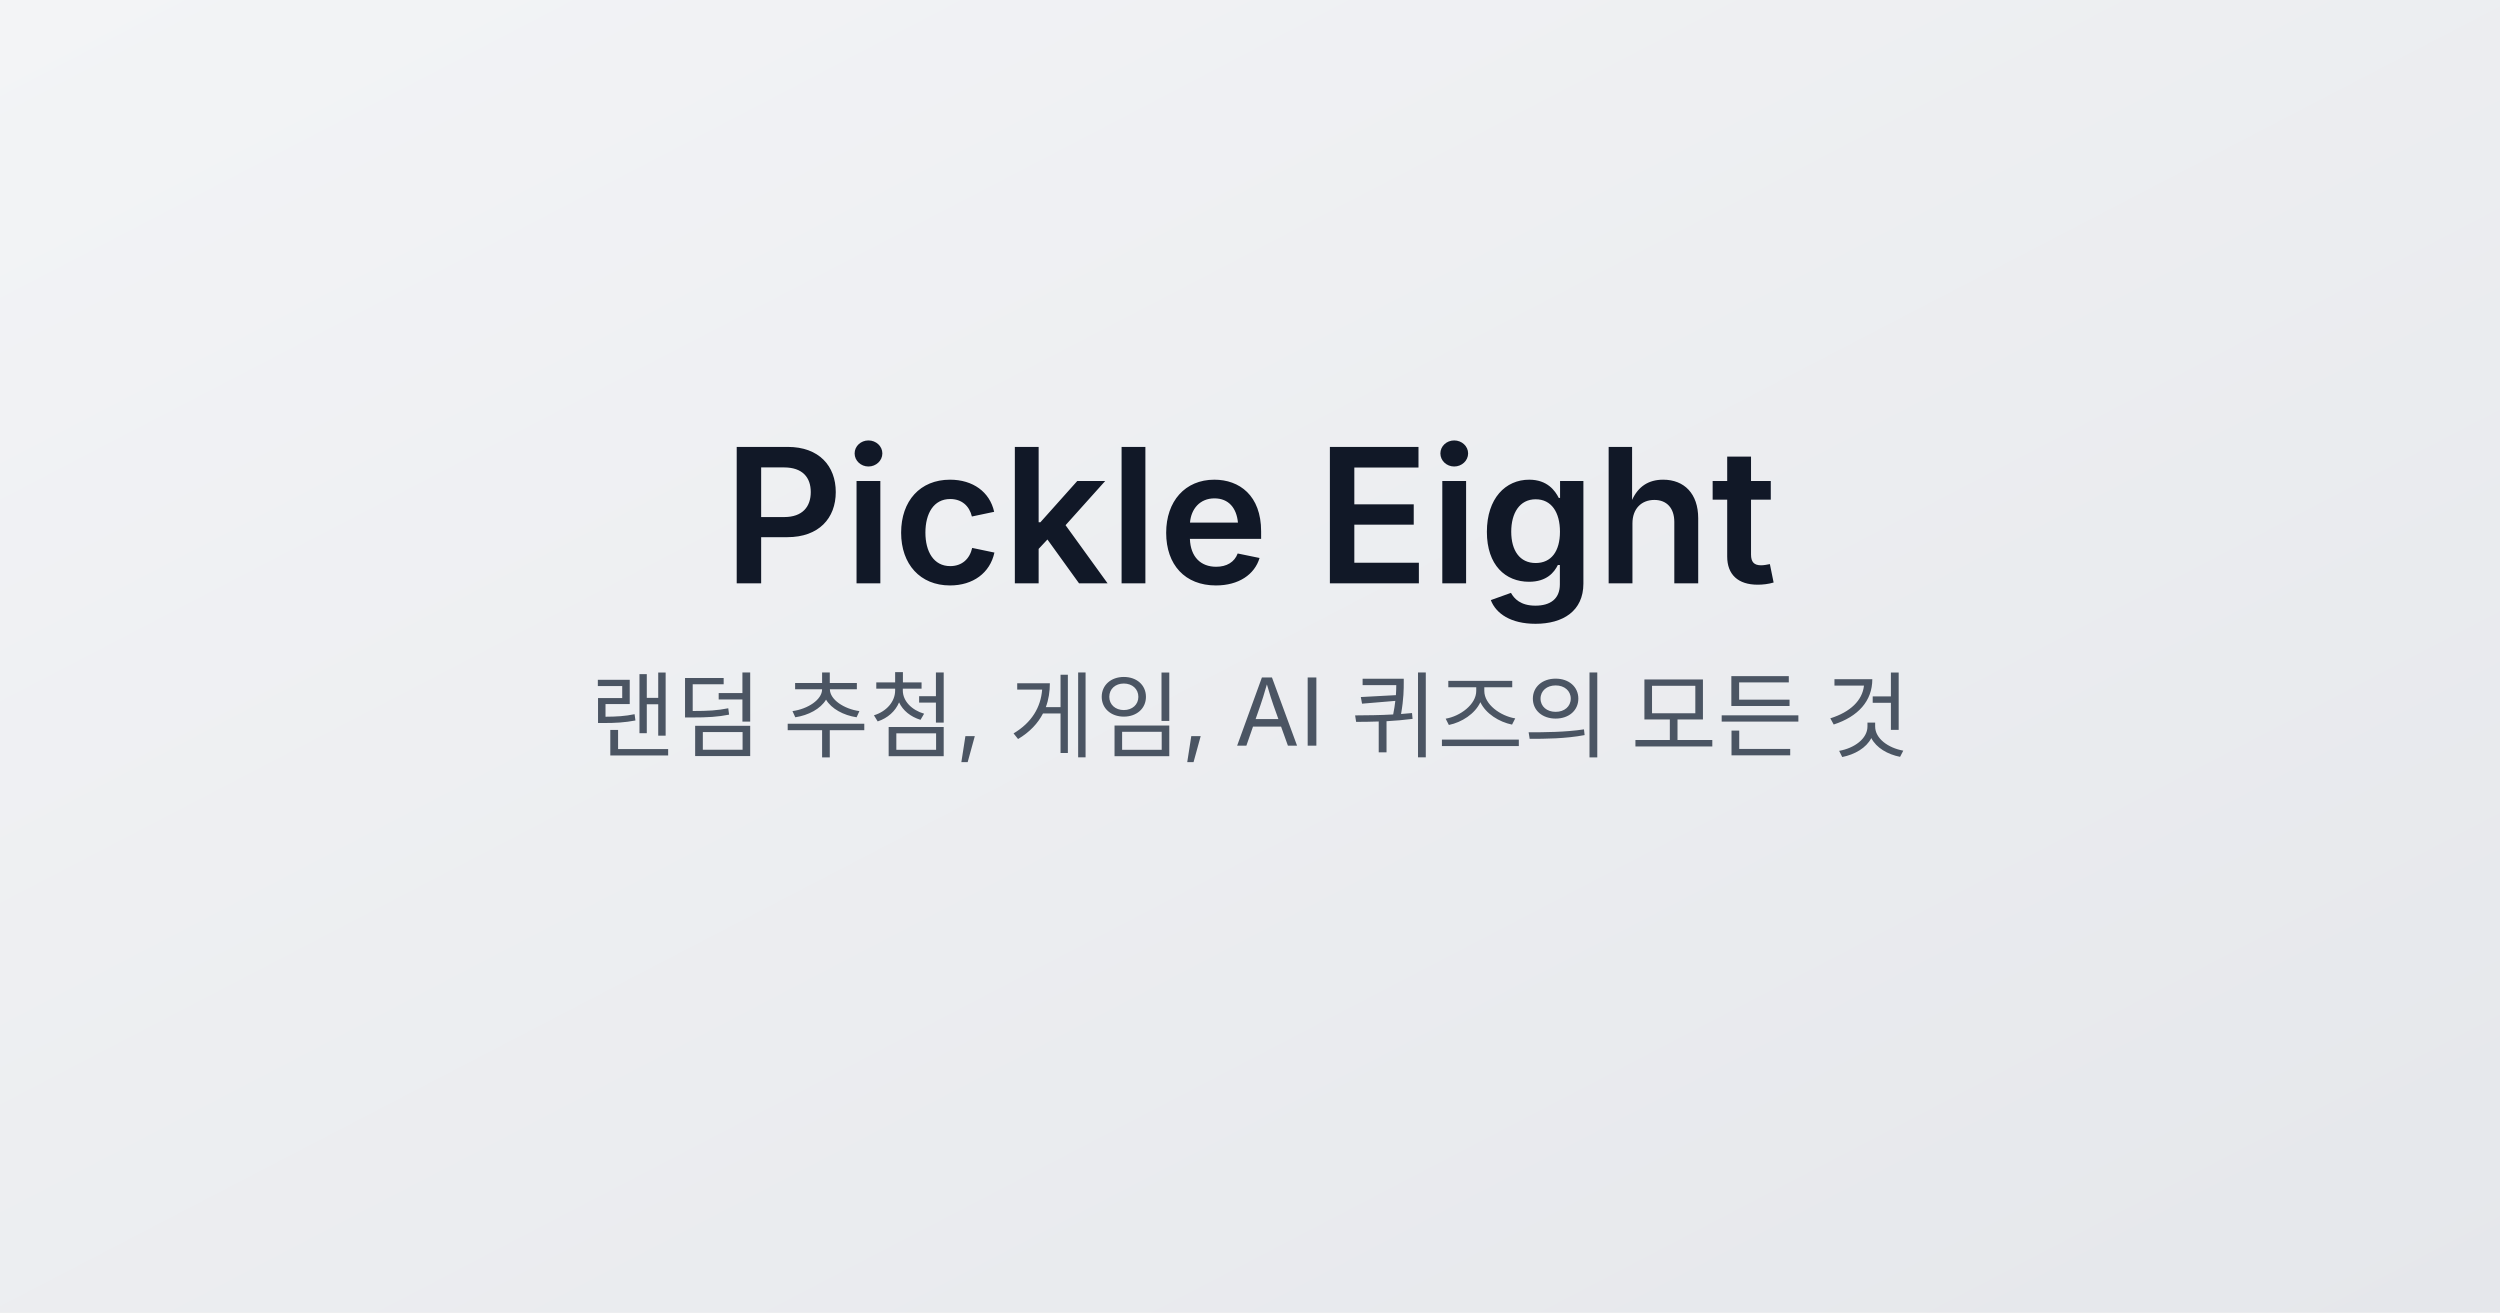
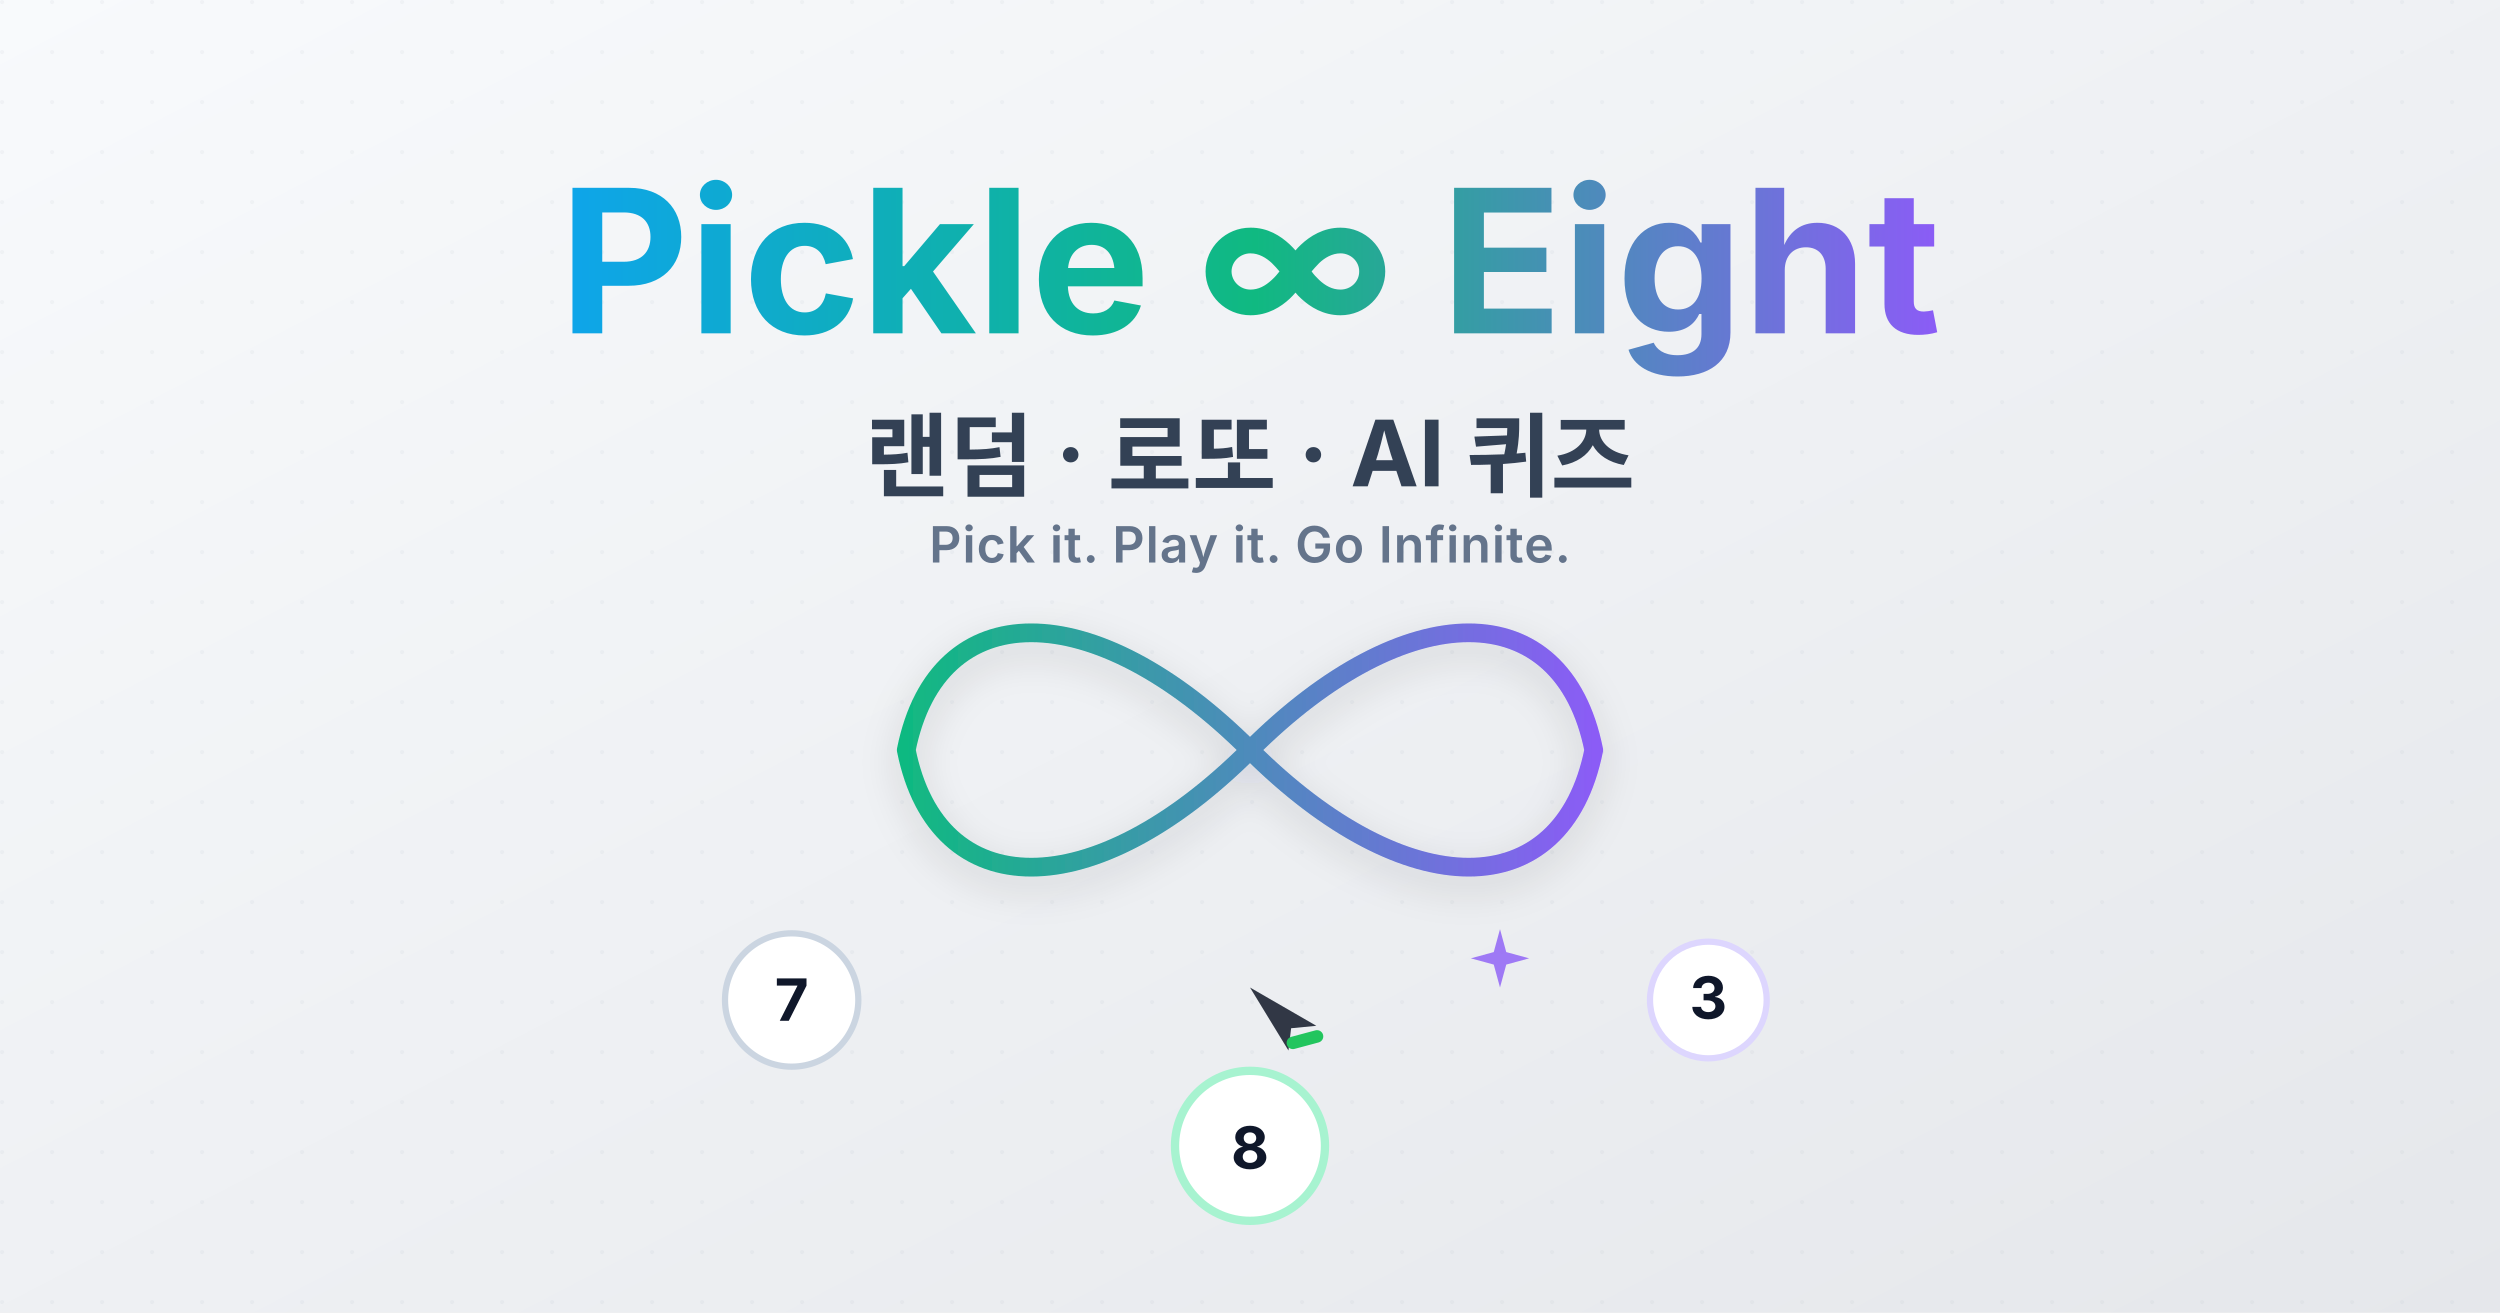
- <svg xmlns="http://www.w3.org/2000/svg" width="1200" height="630" viewBox="0 0 1200 630">
+ <svg xmlns="http://www.w3.org/2000/svg" width="1200" height="630" viewBox="0 0 1200 630" role="img" aria-label="Pickle Eight - 랜덤, 로또, AI 퀴즈">
  <defs>
    <linearGradient id="bgGradient" x1="0%" y1="0%" x2="100%" y2="100%">
-       <stop offset="0%" style="stop-color:#F3F4F6;" />
+       <stop offset="0%" style="stop-color:#F8FAFC;" />
      <stop offset="100%" style="stop-color:#E5E7EB;" />
    </linearGradient>
+     <linearGradient id="titleGradient" x1="0%" y1="0%" x2="100%" y2="0%">
+       <stop offset="0%" stop-color="#0EA5E9" />
+       <stop offset="50%" stop-color="#10B981" />
+       <stop offset="100%" stop-color="#8B5CF6" />
+     </linearGradient>
+     <linearGradient id="infinityStroke" x1="0%" y1="0%" x2="100%" y2="0%">
+       <stop offset="0%" stop-color="#10B981" />
+       <stop offset="100%" stop-color="#8B5CF6" />
+     </linearGradient>
+     <filter id="softShadow" x="-30%" y="-30%" width="160%" height="160%">
+       <feDropShadow dx="0" dy="8" stdDeviation="12" flood-color="#11182722" />
+     </filter>
    <style>
      .title {
-         font-family: 'CalSans-SemiBold', 'Inter', sans-serif;
-         font-size: 90px;
-         font-weight: 600;
-         fill: #111827;
+         font-family: 'CalSans-SemiBold', 'Inter', system-ui, -apple-system, sans-serif;
+         font-size: 96px;
+         font-weight: 700;
+         fill: url(#titleGradient);
      }
      .subtitle {
-         font-family: 'Inter', sans-serif;
-         font-size: 45px;
-         fill: #4B5563;
+         font-family: 'Inter', system-ui, -apple-system, sans-serif;
+         font-size: 44px;
+         font-weight: 700;
+         fill: #334155;
+       }
+       .tagline {
+         font-family: 'Inter', system-ui, -apple-system, sans-serif;
+         font-size: 24px;
+         font-weight: 600;
+         fill: #64748B;
+         letter-spacing: .5px;
+       }
+       .ballNumber {
+         font-family: 'Inter', system-ui, -apple-system, sans-serif;
+         font-size: 28px;
+         font-weight: 700;
+         fill: #0F172A;
+       }
+       .textOutline {
+         fill: none;
+         stroke: #FFFFFF;
+         stroke-width: 10px;
+         stroke-linejoin: round;
+         opacity: 0.65;
      }
    </style>
  </defs>
  <rect width="1200" height="630" fill="url(#bgGradient)" />
-   <g transform="translate(600, 280)">
-     <text text-anchor="middle" class="title">Pickle Eight</text>
+   <g opacity="0.08">
+     <defs>
+       <pattern id="dotGrid" width="24" height="24" patternUnits="userSpaceOnUse">
+         <circle cx="1" cy="1" r="1" fill="#94A3B8" />
+       </pattern>
+     </defs>
+     <rect width="1200" height="630" fill="url(#dotGrid)" />
  </g>
-   <g transform="translate(600, 360)">
-     <text text-anchor="middle" class="subtitle">랜덤 추첨, 게임, AI 퀴즈의 모든 것</text>
+   <g transform="translate(600, 160)">
+     <text text-anchor="middle" class="title">Pickle ∞ Eight</text>
+   </g>
+   <g transform="translate(600, 235)">
+     <text text-anchor="middle" class="subtitle">랜덤 · 로또 · AI 퀴즈</text>
+   </g>
+   <g transform="translate(600, 270)">
+     <text text-anchor="middle" class="tagline">Pick it. Play it. Go Infinite.</text>
+   </g>
+   <g transform="translate(600, 360) scale(0.75)" filter="url(#softShadow)">
+     <path d="M -220 0 C -200 -100, -100 -100, 0 0 C 100 100, 200 100, 220 0 C 200 -100, 100 -100, 0 0 C -100 100, -200 100, -220 0" fill="none" stroke="url(#infinityStroke)" stroke-width="12" stroke-linecap="round" stroke-linejoin="round" />
+   </g>
+   <g transform="translate(600, 480)">
+     <g transform="translate(-220, 0)">
+       <circle cx="0" cy="0" r="32" fill="#FFFFFF" stroke="#CBD5E1" stroke-width="3" />
+       <text x="0" y="10" text-anchor="middle" class="ballNumber">7</text>
+     </g>
+     <g transform="translate(0, 70)">
+       <circle cx="0" cy="0" r="36" fill="#FFFFFF" stroke="#A7F3D0" stroke-width="4" />
+       <text x="0" y="11" text-anchor="middle" class="ballNumber">8</text>
+     </g>
+     <g transform="translate(220, 0)">
+       <circle cx="0" cy="0" r="28" fill="#FFFFFF" stroke="#DDD6FE" stroke-width="3" />
+       <text x="0" y="9" text-anchor="middle" class="ballNumber">3</text>
+     </g>
+     <g transform="translate(0, -6) rotate(-15)">
+       <polygon points="0,0 10,34 14,24 26,26" fill="#111827" opacity="0.85" />
+       <rect x="10" y="28" width="18" height="6" rx="3" fill="#22C55E" />
+     </g>
+     <g transform="translate(120, -20)" opacity="0.8">
+       <circle cx="0" cy="0" r="2" fill="#8B5CF6" />
+       <path d="M0 -14 L3 -3 L14 0 L3 3 L0 14 L-3 3 L-14 0 L-3 -3 Z" fill="#8B5CF6" />
+     </g>
  </g>
</svg>
